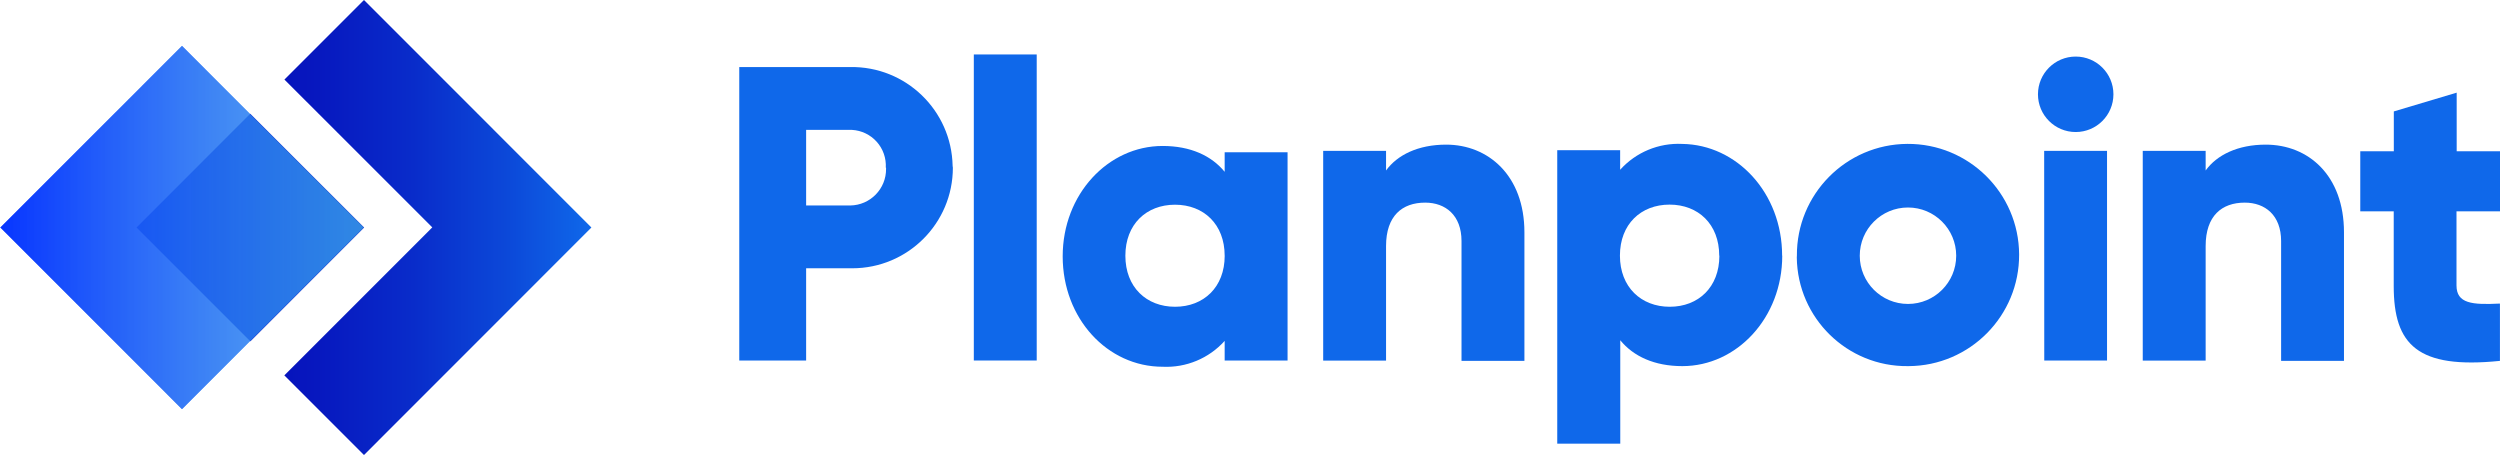
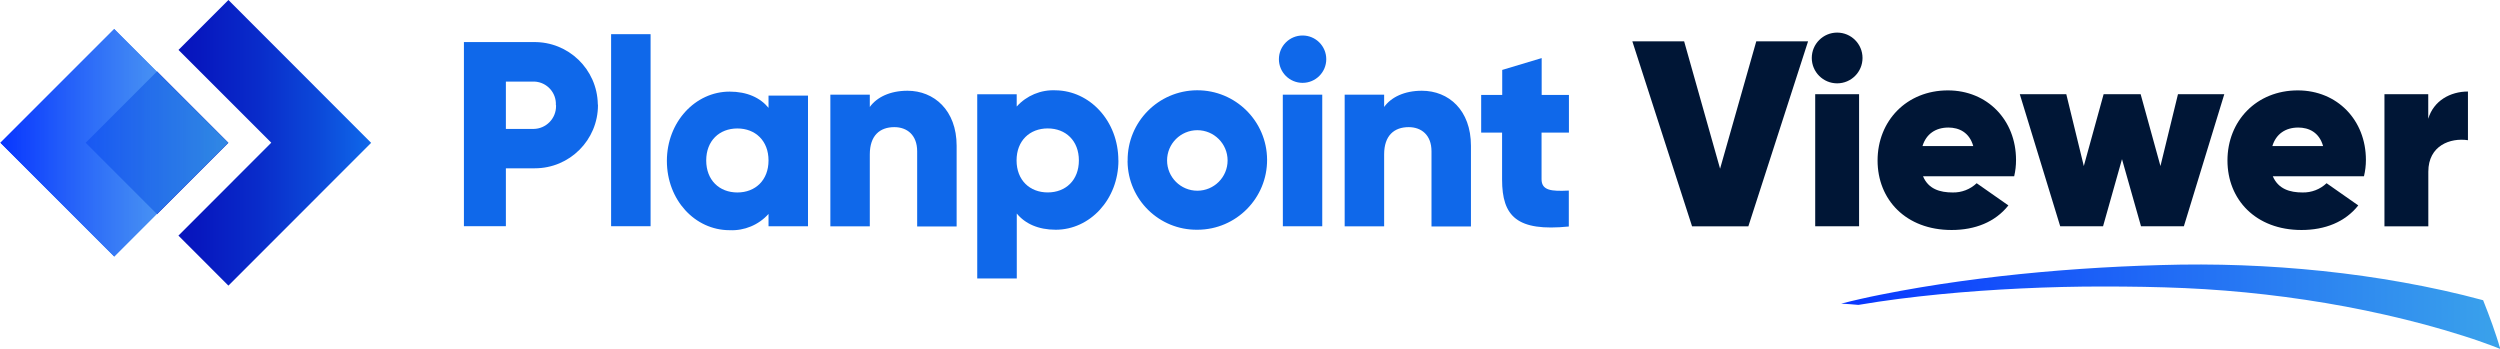
- <svg xmlns="http://www.w3.org/2000/svg" width="805.67" height="146.64" viewBox="0 0 805.67 146.64">
+ <svg xmlns="http://www.w3.org/2000/svg" xmlns:xlink="http://www.w3.org/1999/xlink" id="Calque_1" data-name="Calque 1" viewBox="0 0 1283.85 179.22">
  <defs>
-     <linearGradient id="a" x1="-148.16" y1="305" x2="-147.16" y2="305" gradientTransform="matrix(117.28, 0, 0, -117.28, 17376.83, 35845.15)" gradientUnits="userSpaceOnUse">
+     <style>.cls-1{fill:url(#Dégradé_sans_nom_3);}.cls-2{fill:none;}.cls-3{fill:url(#Dégradé_sans_nom_2);}.cls-4{fill:#0f68ea;}.cls-5{clip-path:url(#clip-path);}.cls-6{fill:url(#Dégradé_sans_nom);}.cls-7{clip-path:url(#clip-path-2);}.cls-8{mask:url(#mask);}.cls-9{fill:url(#Dégradé_sans_nom_2-2);}.cls-10{fill:#001636;}</style>
+     <linearGradient id="Dégradé_sans_nom_3" x1="-148.16" y1="-413.95" x2="-147.16" y2="-413.95" gradientTransform="matrix(117.28, 0, 0, -117.28, 17376.83, -48476.89)" gradientUnits="userSpaceOnUse">
      <stop offset="0" stop-color="#fff" />
      <stop offset="1" stop-color="#ccc" />
    </linearGradient>
-     <clipPath id="b" transform="translate(0 -0.14)">
-       <rect x="-148.16" y="-158.08" width="1080" height="463.08" fill="none" />
+     <linearGradient id="Dégradé_sans_nom_2" x1="945.52" y1="157.53" x2="1283.85" y2="157.53" gradientUnits="userSpaceOnUse">
+       <stop offset="0" stop-color="#0836ff" />
+       <stop offset="1" stop-color="#3aa2eb" />
+     </linearGradient>
+     <clipPath id="clip-path">
+       <path class="cls-2" d="M74.66,42.64,44,73.32,74.66,104l6,6,36.66-36.66L80.64,36.66Zm21-21-4,4,47.65,47.64L91.63,121l4,4,21.67,21.68,73.29-73.32L117.3,0Z" />
    </clipPath>
-     <clipPath id="d" transform="translate(0 -0.14)">
-       <path d="M74.66,42.78,44,73.46l30.68,30.68,6,6,36.66-36.67L80.64,36.8Zm21-21-4,4,47.65,47.64L91.63,121.11l4,4,21.67,21.67,73.29-73.32L117.3.14Z" fill="none" />
-     </clipPath>
-     <linearGradient id="e" x1="-148.16" y1="305" x2="-147.16" y2="305" gradientTransform="matrix(146.61, 0, 0, -146.61, 21765.54, 44789.01)" gradientUnits="userSpaceOnUse">
+     <linearGradient id="Dégradé_sans_nom" x1="-148.16" y1="-412.74" x2="-147.16" y2="-412.74" gradientTransform="matrix(146.61, 0, 0, -146.61, 21765.54, -60437.71)" gradientUnits="userSpaceOnUse">
      <stop offset="0" stop-color="#0507b6" />
      <stop offset="0.2" stop-color="#050bb8" />
      <stop offset="0.4" stop-color="#0718bf" />
      <stop offset="0.61" stop-color="#092cca" />
      <stop offset="0.82" stop-color="#0c49d9" />
      <stop offset="1" stop-color="#0f68ea" />
    </linearGradient>
-     <clipPath id="f" transform="translate(0 -0.14)">
-       <polygon points="41.32 32.15 24.54 48.92 0 73.46 24.54 98 41.32 114.78 58.65 132.12 117.28 73.46 58.65 14.81 41.32 32.15" fill="none" />
+     <clipPath id="clip-path-2">
+       <polygon class="cls-2" points="41.32 32 24.54 48.78 0 73.32 24.54 97.86 41.32 114.64 58.65 131.97 117.28 73.32 58.65 14.66 41.32 32" />
    </clipPath>
-     <mask id="g" x="0" y="14.67" width="117.28" height="117.31" maskUnits="userSpaceOnUse">
-       <g transform="translate(0 -0.14)">
-         <rect y="14.81" width="117.28" height="117.31" fill="url(#a)" />
-       </g>
+     <mask id="mask" x="0" y="14.67" width="117.28" height="117.31" maskUnits="userSpaceOnUse">
+       <rect class="cls-1" y="14.67" width="117.28" height="117.31" />
    </mask>
-     <linearGradient id="h" x1="-148.16" y1="305" x2="-147.16" y2="305" gradientTransform="matrix(117.28, 0, 0, -117.28, 17376.83, 35845)" gradientUnits="userSpaceOnUse">
-       <stop offset="0" stop-color="#0836ff" />
-       <stop offset="1" stop-color="#3aa2eb" />
-     </linearGradient>
+     <linearGradient id="Dégradé_sans_nom_2-2" x1="-148.16" y1="-413.95" x2="-147.16" y2="-413.95" gradientTransform="matrix(117.28, 0, 0, -117.28, 17376.83, -48476.89)" xlink:href="#Dégradé_sans_nom_2" />
  </defs>
-   <g clip-path="url(#b)">
-     <g clip-path="url(#b)">
-       <path d="M307.08,54.18A32.43,32.43,0,0,1,274.65,86.6H259.79v29.72H238.24V21.75H274a32.48,32.48,0,0,1,33,31.86Zm-21.62,0A11.54,11.54,0,0,0,274.57,42H259.79V66.36H274a11.7,11.7,0,0,0,11.55-11.82v-.36Z" transform="translate(0 -0.14)" fill="#0f68ea" />
-       <rect x="313.83" y="17.55" width="20.27" height="98.63" fill="#0f68ea" />
-       <path d="M414.94,48.77v67.55H394.67V110a25.27,25.27,0,0,1-20,8.33c-17.79,0-32.2-15.54-32.2-35.58s14.64-35.57,32.2-35.57c9,0,15.76,3.15,20,8.33V49.22h20.27ZM394.67,82.55c0-10.13-6.76-16.44-16-16.44s-16,6.31-16,16.44S369.45,99,378.68,99s16-6.31,16-16.44" transform="translate(0 -0.14)" fill="#0f68ea" />
-       <path d="M491.27,75v41.43H471V77.82c0-8.33-5.18-12.38-11.71-12.38-7.43,0-12.61,4.27-12.61,14v36.92H426.42V48.77h20.26v6.31c3.61-5,10.36-8.33,19.37-8.33,13.51,0,25.22,9.9,25.22,28.26" transform="translate(0 -0.14)" fill="#0f68ea" />
-       <path d="M574.36,82.55c0,20-14.64,35.58-32.2,35.58-9,0-15.77-3.16-20-8.34v33.33H501.85V48.55h20.27v6.3a25.25,25.25,0,0,1,20-8.33c17.56.23,32.2,15.76,32.2,36m-20.27,0c0-10.13-6.76-16.44-16-16.44s-16,6.31-16,16.44S528.87,99,538.1,99s16-6.31,16-16.44" transform="translate(0 -0.14)" fill="#0f68ea" />
-       <path d="M579.08,82.55a35.81,35.81,0,1,1,36,35.58h-.22a35.44,35.44,0,0,1-35.81-35h0Zm51.34,0a15.54,15.54,0,1,0-15.53,15.54,15.53,15.53,0,0,0,15.53-15.54" transform="translate(0 -0.14)" fill="#0f68ea" />
-       <path d="M656.77,30.53a12.16,12.16,0,1,1,12.16,12.16,12.16,12.16,0,0,1-12.16-12.16m2,18.24h20.26v67.55H658.8Z" transform="translate(0 -0.14)" fill="#0f68ea" />
-       <path d="M755.39,75v41.43H735.13V77.82c0-8.33-5.18-12.38-11.71-12.38-7.43,0-12.61,4.27-12.61,14v36.92H690.54V48.77h20.27v6.31c3.6-5,10.36-8.33,19.36-8.33,13.74,0,25.22,9.9,25.22,28.26" transform="translate(0 -0.14)" fill="#0f68ea" />
-       <path d="M791.65,68.25V92.12c0,5.85,5,6.3,14,5.85v18.47c-26.57,2.7-34.23-5.18-34.23-24.1V68.25H760.64V48.88h10.81V36.05L791.71,30V48.88h14V68.25Z" transform="translate(0 -0.14)" fill="#0f68ea" />
-     </g>
-     <g clip-path="url(#d)">
-       <rect x="43.98" width="146.61" height="146.64" fill="url(#e)" />
-     </g>
-     <g clip-path="url(#f)">
-       <g mask="url(#g)">
-         <rect y="14.67" width="117.28" height="117.31" fill="url(#h)" />
-       </g>
+   <path class="cls-3" d="M1283.52,177.69c-.14-.52-.29-1-.44-1.56-.32-1-.65-2.09-1-3.14-.68-2.09-1.4-4.19-2.14-6.28q-2.25-6.28-4.76-12.54c-13.61-3.69-27.28-6.66-41-9.13s-27.55-4.4-41.38-5.86a617.05,617.05,0,0,0-83.19-3.06c-27.59.78-55.14,2.63-82.54,5.75-13.7,1.57-27.36,3.45-40.95,5.72q-10.2,1.71-20.34,3.74-5.09,1-10.13,2.15c-3.38.77-6.71,1.54-10.12,2.45,3,.14,5.91.39,8.84.65,13.85-2.36,27.78-4.08,41.73-5.45s27.94-2.33,41.93-3,28-1,42-1q10.5,0,21,.18c7,.14,14,.32,20.93.64a598,598,0,0,1,82.74,9.51q20.43,3.84,40.44,9.18,10,2.69,19.79,5.8c3.26,1,6.51,2.12,9.71,3.25,1.6.57,3.19,1.14,4.77,1.73l2.33.89,1.14.45.55.23.47.19c0-.12,0-.24,0-.36l-.09-.39Z" />
+   <path class="cls-4" d="M307.08,54a32.43,32.43,0,0,1-32.43,32.43H259.79v29.72H238.24V21.61H274a32.47,32.47,0,0,1,33,31.86Zm-21.62,0A11.52,11.52,0,0,0,274.57,41.9H259.79V66.21H274a11.68,11.68,0,0,0,11.55-11.82V54Z" />
+   <rect class="cls-4" x="313.83" y="17.55" width="20.27" height="98.62" />
+   <path class="cls-4" d="M414.94,48.63v67.55H394.67v-6.31a25.25,25.25,0,0,1-20,8.34c-17.79,0-32.2-15.54-32.2-35.58s14.64-35.58,32.2-35.58c9,0,15.76,3.15,20,8.33v-6.3h20.27ZM394.67,82.4c0-10.13-6.76-16.43-16-16.43s-16,6.3-16,16.43,6.76,16.44,16,16.44,16-6.3,16-16.44" />
+   <path class="cls-4" d="M491.27,74.86v41.43H471V77.68c0-8.34-5.18-12.39-11.71-12.39-7.43,0-12.61,4.28-12.61,14v36.93H426.42V48.63h20.26v6.3c3.61-5,10.36-8.33,19.37-8.33,13.51,0,25.22,9.91,25.22,28.26" />
+   <path class="cls-4" d="M574.36,82.4c0,20-14.64,35.58-32.2,35.58-9,0-15.77-3.15-20-8.33V143H501.85V48.4h20.27v6.31a25.25,25.25,0,0,1,20-8.33c17.56.22,32.2,15.76,32.2,36m-20.27,0c0-10.13-6.76-16.43-16-16.43s-16,6.3-16,16.43,6.75,16.44,16,16.44,16-6.3,16-16.44" />
+   <path class="cls-4" d="M579.08,82.4a35.81,35.81,0,1,1,36,35.58h-.22a35.43,35.43,0,0,1-35.81-35h0Zm51.34,0a15.54,15.54,0,1,0-15.53,15.54A15.53,15.53,0,0,0,630.42,82.4" />
+   <path class="cls-4" d="M656.77,30.39a12.16,12.16,0,1,1,12.16,12.16,12.15,12.15,0,0,1-12.16-12.16m2,18.24h20.26v67.55H658.8Z" />
+   <path class="cls-4" d="M755.39,74.86v41.43H735.13V77.68c0-8.34-5.18-12.39-11.71-12.39-7.43,0-12.61,4.28-12.61,14v36.93H690.54V48.63h20.27v6.3c3.6-5,10.36-8.33,19.36-8.33,13.74,0,25.22,9.91,25.22,28.26" />
+   <path class="cls-4" d="M791.65,68.11V92c0,5.86,5,6.31,14,5.86v18.46C779,119,771.38,111.11,771.38,92.2V68.11H760.64V48.74h10.81V35.91l20.26-6.08V48.74h14V68.11Z" />
+   <g class="cls-5">
+     <rect class="cls-6" x="43.98" width="146.61" height="146.64" />
+   </g>
+   <g class="cls-7">
+     <g class="cls-8">
+       <rect class="cls-9" y="14.67" width="117.28" height="117.31" />
    </g>
  </g>
+   <path class="cls-10" d="M838.27,21.22h26.6l18.46,65.41,18.59-65.41h26.6l-30.67,95H868.94Z" />
+   <path class="cls-10" d="M930.42,29.77a13,13,0,0,1,26.06,0,13,13,0,0,1-26.06,0Zm1.76,18.59h22.53v67.85H932.18Z" />
+   <path class="cls-10" d="M1002.75,98.84a17.32,17.32,0,0,0,12.35-4.75l16.29,11.4c-6.79,8.55-17.1,12.62-29.18,12.62-23.48,0-38-15.6-38-35.69,0-20.36,14.93-36,36.1-36,20.36,0,35,15.33,35,35.69a35.93,35.93,0,0,1-.95,8.41H987.55C990.27,97.08,996.24,98.84,1002.75,98.84ZM1013.34,75c-2-7.06-7.33-9.5-12.76-9.5-6.51,0-11.4,3.26-13.3,9.5Z" />
+   <path class="cls-10" d="M1142.27,48.36l-20.77,67.85h-22l-9.77-34.47L1080,116.21h-22l-20.76-67.85h23.88l9,36.91,10.18-36.91h19l10.18,36.91,9-36.91Z" />
+   <path class="cls-10" d="M1182.44,98.84a17.35,17.35,0,0,0,12.35-4.75l16.28,11.4c-6.78,8.55-17.1,12.62-29.18,12.62-23.47,0-38-15.6-38-35.69,0-20.36,14.92-36,36.1-36,20.35,0,35,15.33,35,35.69a35.4,35.4,0,0,1-1,8.41h-46.82C1170,97.08,1175.92,98.84,1182.44,98.84ZM1193,75c-2-7.06-7.32-9.5-12.75-9.5-6.52,0-11.4,3.26-13.3,9.5Z" />
+   <path class="cls-10" d="M1267.39,47V72c-9-1.36-20.35,2.72-20.35,16.15v28.09h-22.53V48.36H1247V61C1249.75,51.75,1258.3,47,1267.39,47Z" />
</svg>
